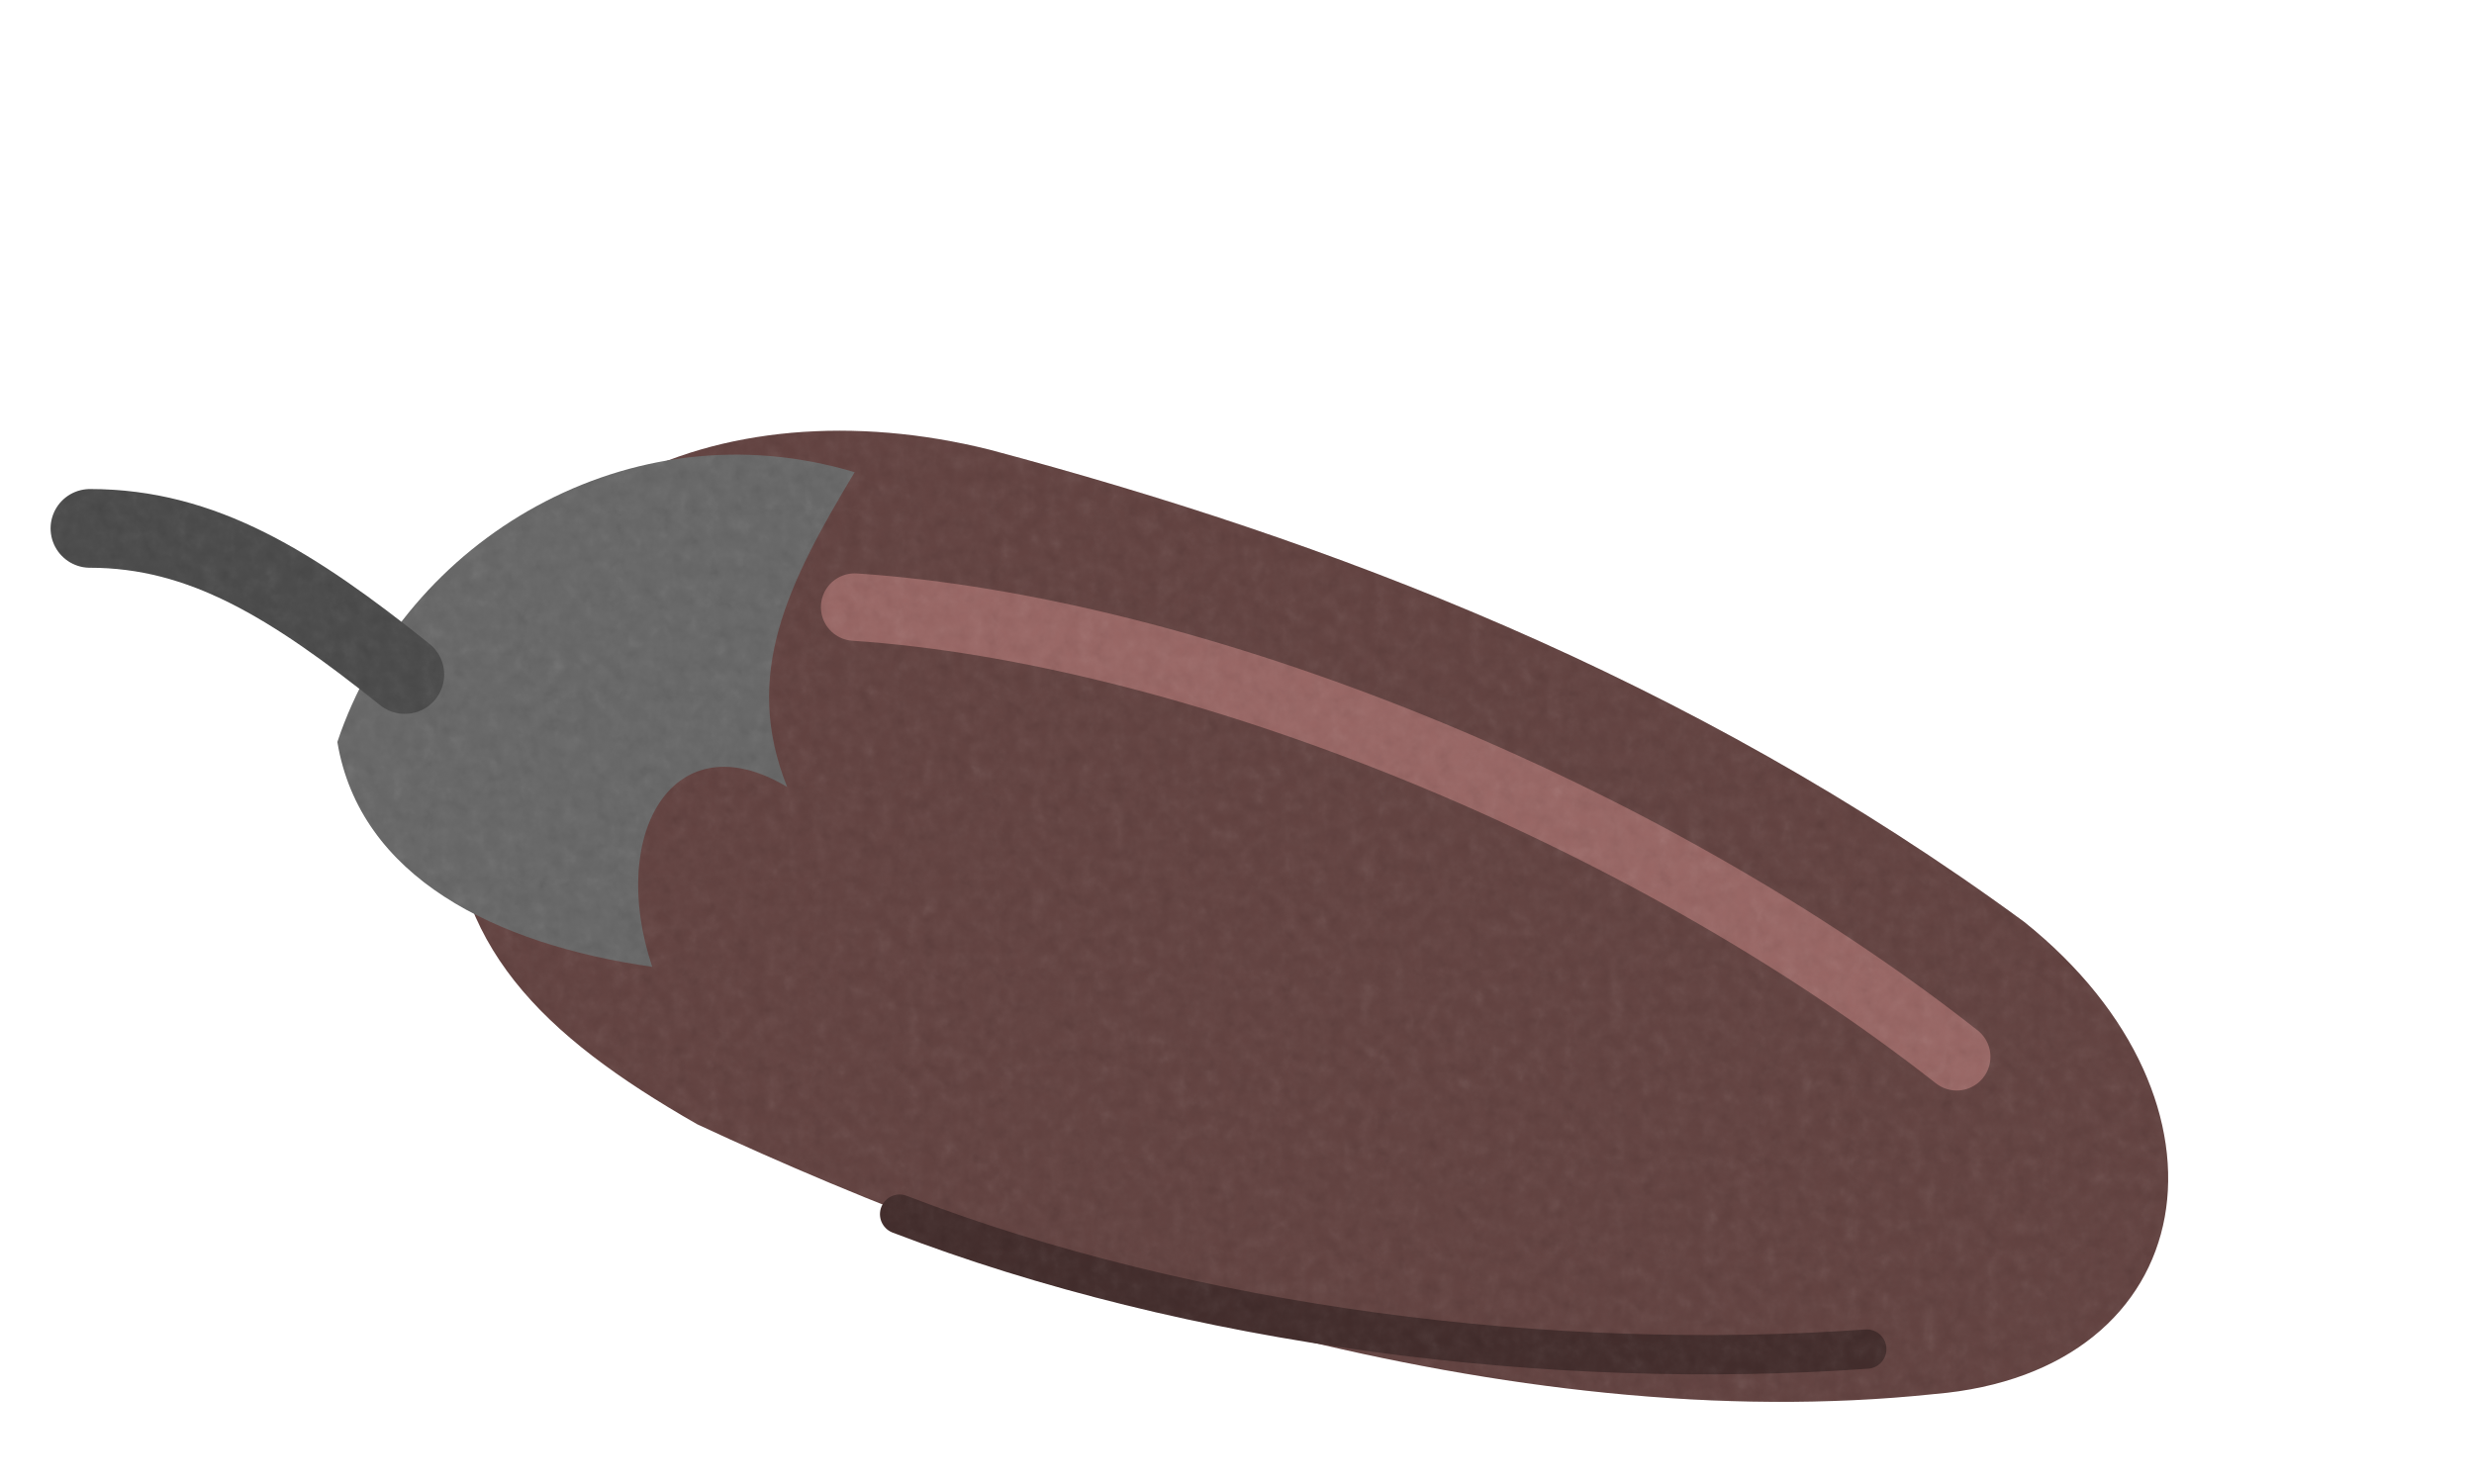
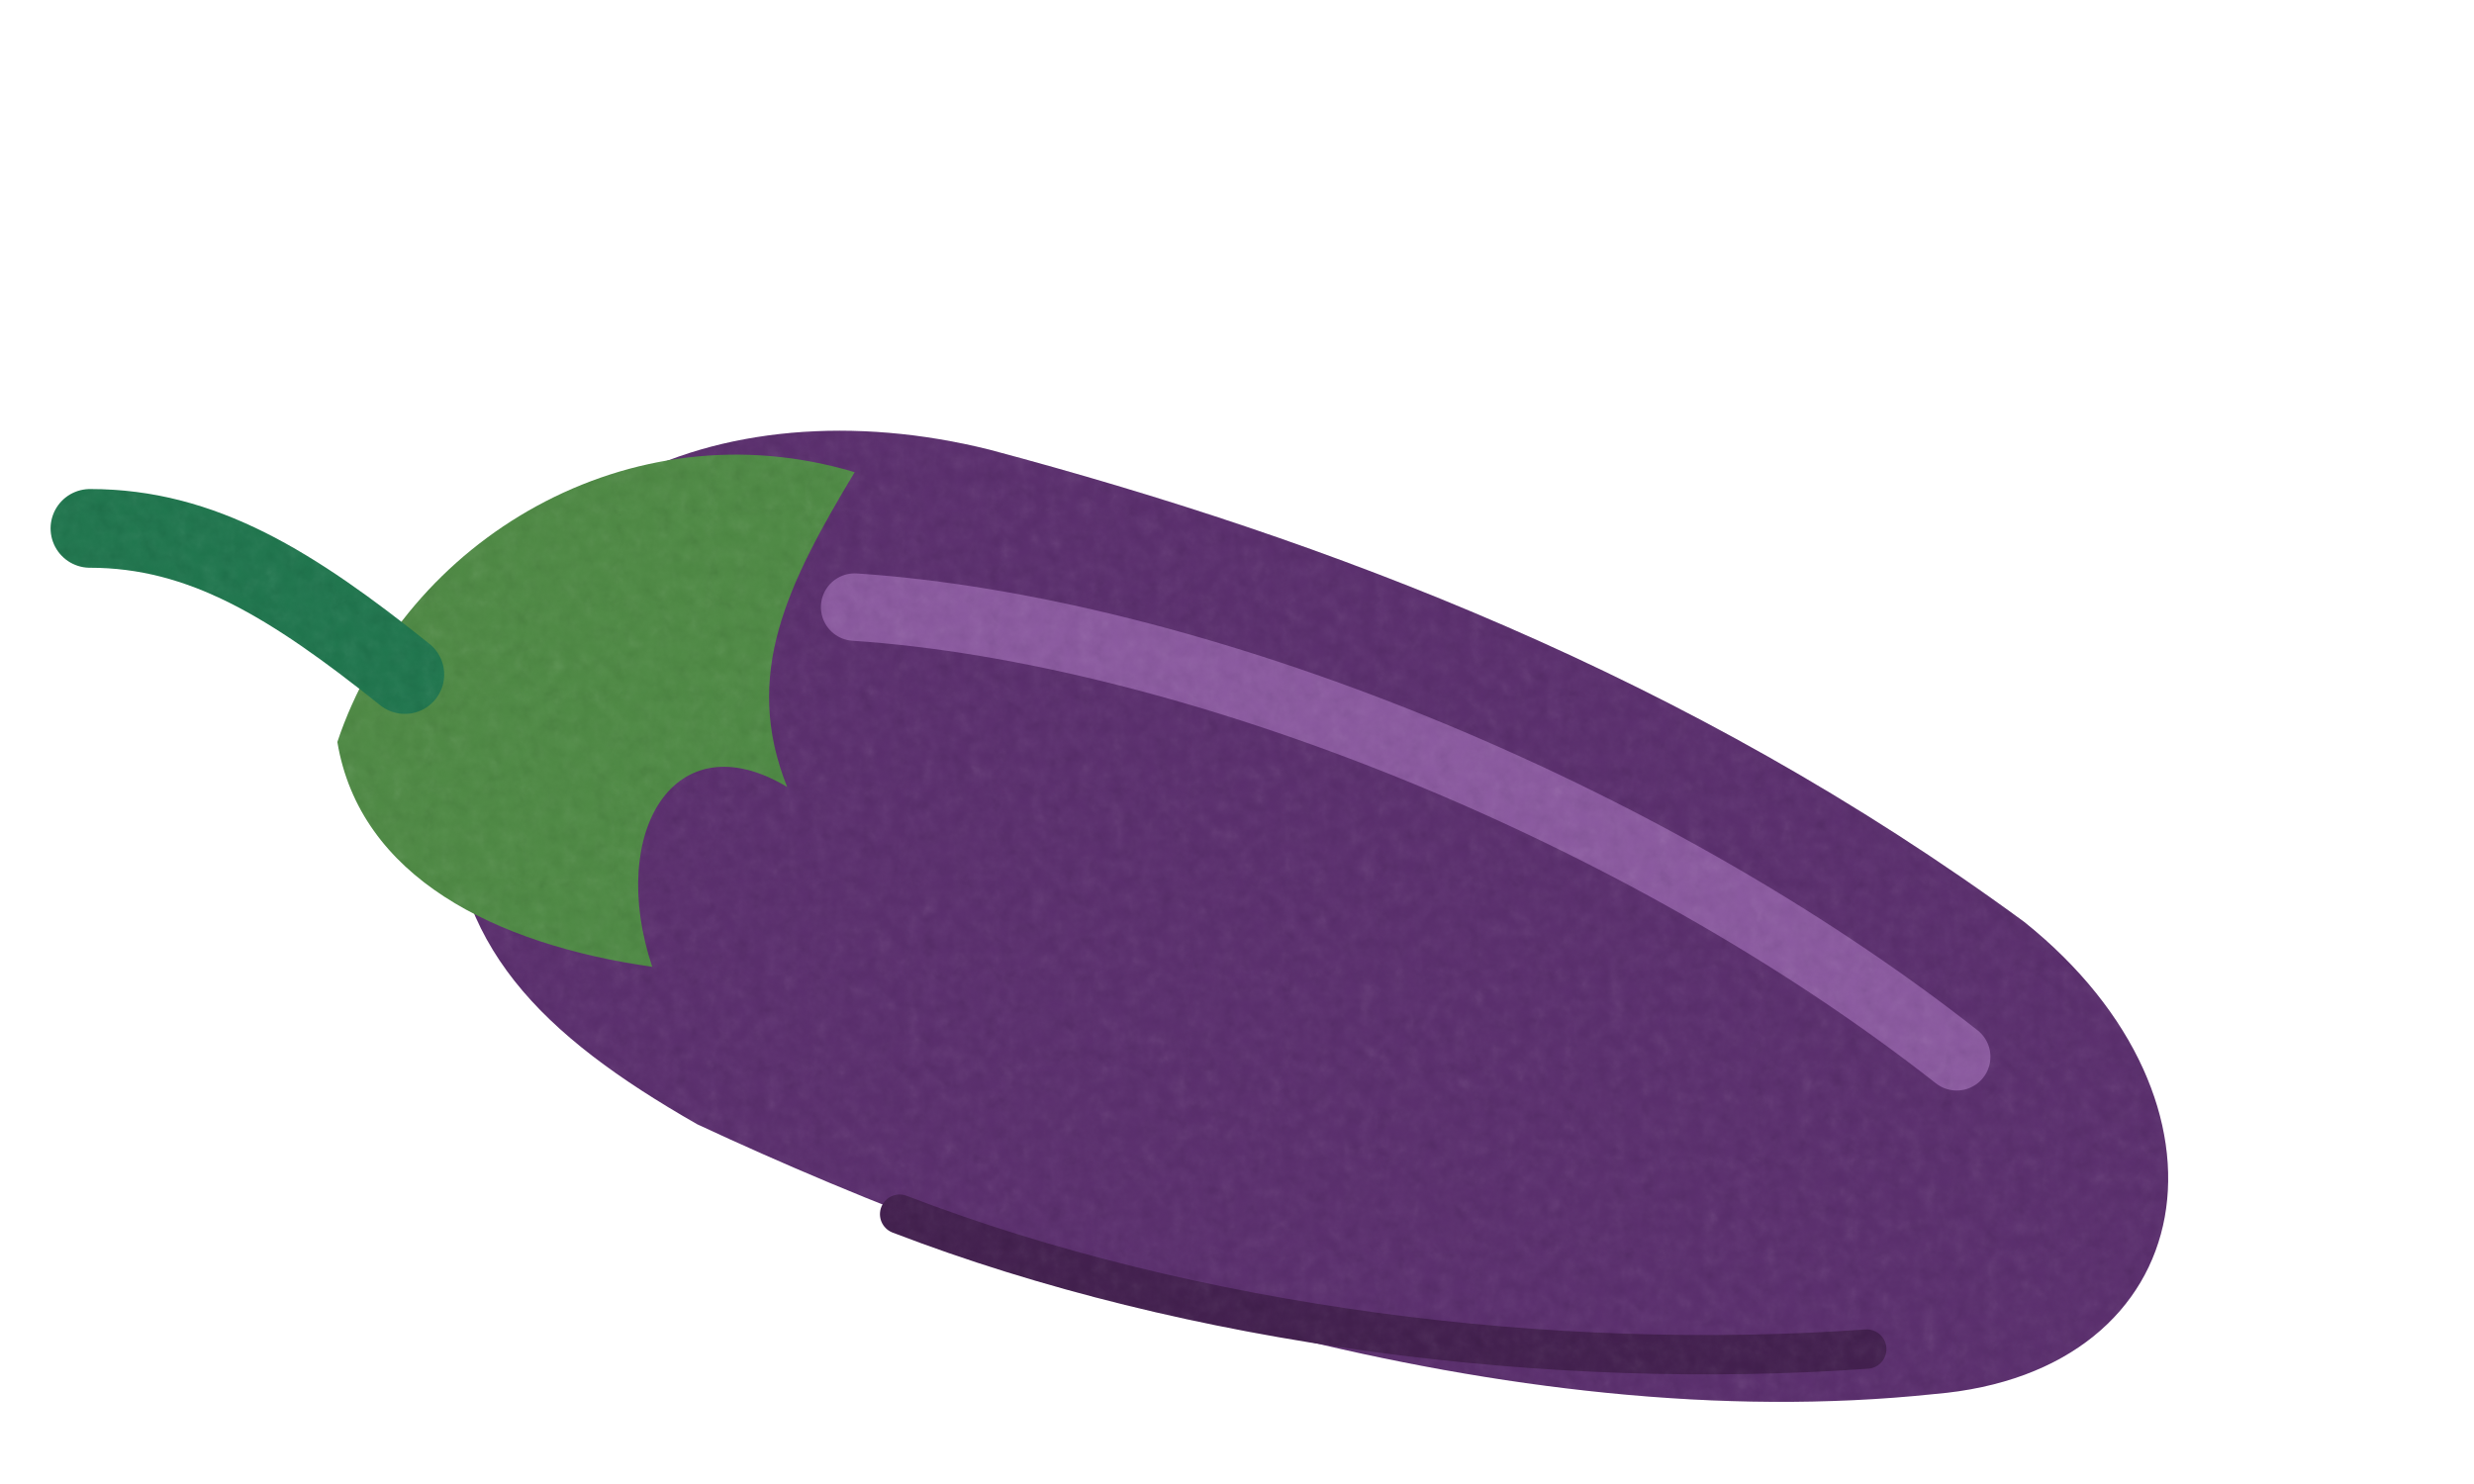
<svg xmlns="http://www.w3.org/2000/svg" viewBox="0 0 220 132" fill="none" role="img" aria-labelledby="title">
  <defs>
    <filter id="paper" x="-2%" y="-2%" width="104%" height="104%" color-interpolation-filters="sRGB">
      <feTurbulence type="fractalNoise" baseFrequency=".72" numOctaves="3" seed="23" stitchTiles="stitch" result="grain" />
      <feColorMatrix in="grain" type="saturate" values="0" />
      <feComponentTransfer>
        <feFuncA type="linear" slope=".14" />
      </feComponentTransfer>
      <feComposite in2="SourceGraphic" operator="in" result="ink" />
      <feBlend in="SourceGraphic" in2="ink" mode="soft-light" />
    </filter>
  </defs>
  <g filter="url(#paper)" stroke-linecap="round" stroke-linejoin="round">
-     <path d="M40 70c0-26 24-36 48-30 30 8 62 20 92 42 20 16 16 40-8 42-38 4-80-10-110-24-14-8-22-16-22-30Z" fill="#634341" />
-     <path d="M76 54c30 2 70 18 98 40" stroke="#996765" stroke-width="6" />
-     <path d="M80 108c26 10 58 14 86 12" stroke="#432d2c" stroke-width="3.5" />
-     <path d="M30 66c6-18 26-30 46-24-6 10-10 18-6 28-10-6-16 4-12 16-14-2-26-8-28-20Z" fill="#686868" />
-     <path d="M36 60C26 52 18 47 8 47" stroke="#4b4b4b" stroke-width="7" />
+     <path d="M40 70c0-26 24-36 48-30 30 8 62 20 92 42 20 16 16 40-8 42-38 4-80-10-110-24-14-8-22-16-22-30Z" fill="#5b2f6e" />
+     <path d="M76 54c30 2 70 18 98 40" stroke="#8b5aa0" stroke-width="6" />
+     <path d="M80 108c26 10 58 14 86 12" stroke="#43204f" stroke-width="3.5" />
+     <path d="M30 66c6-18 26-30 46-24-6 10-10 18-6 28-10-6-16 4-12 16-14-2-26-8-28-20Z" fill="#4f8a45" />
+     <path d="M36 60C26 52 18 47 8 47" stroke="#20764e" stroke-width="7" />
  </g>
</svg>
